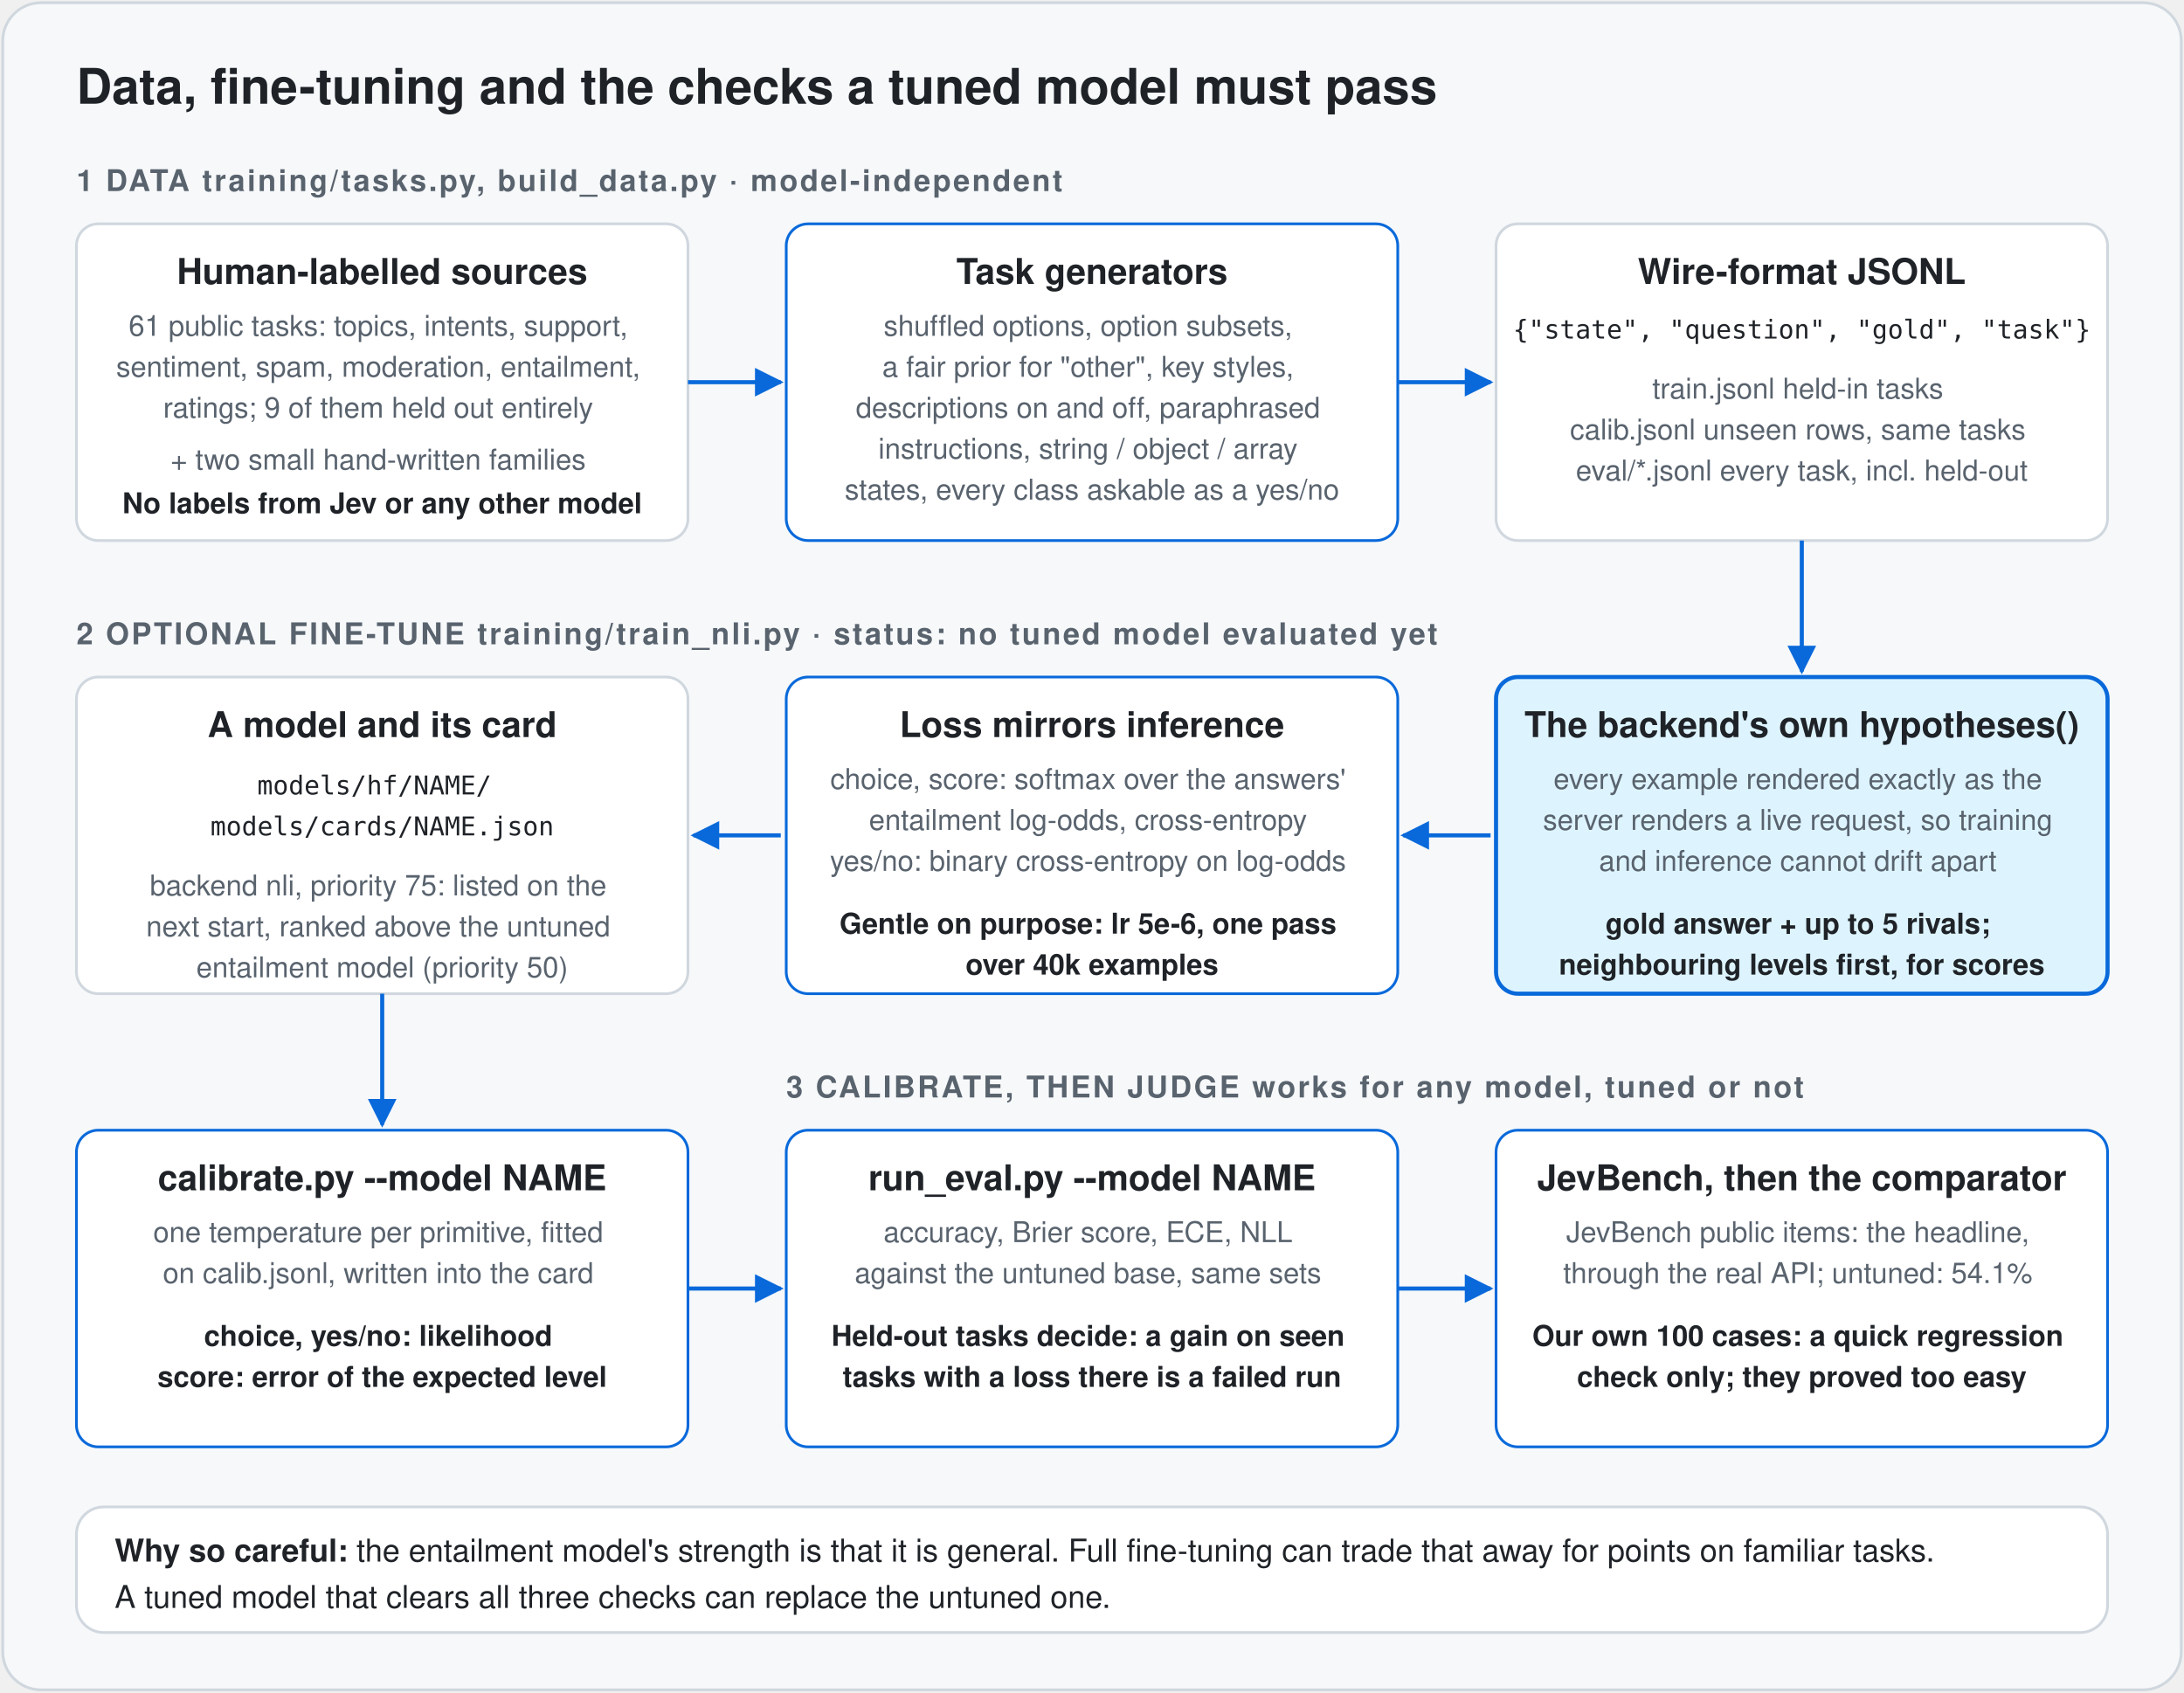
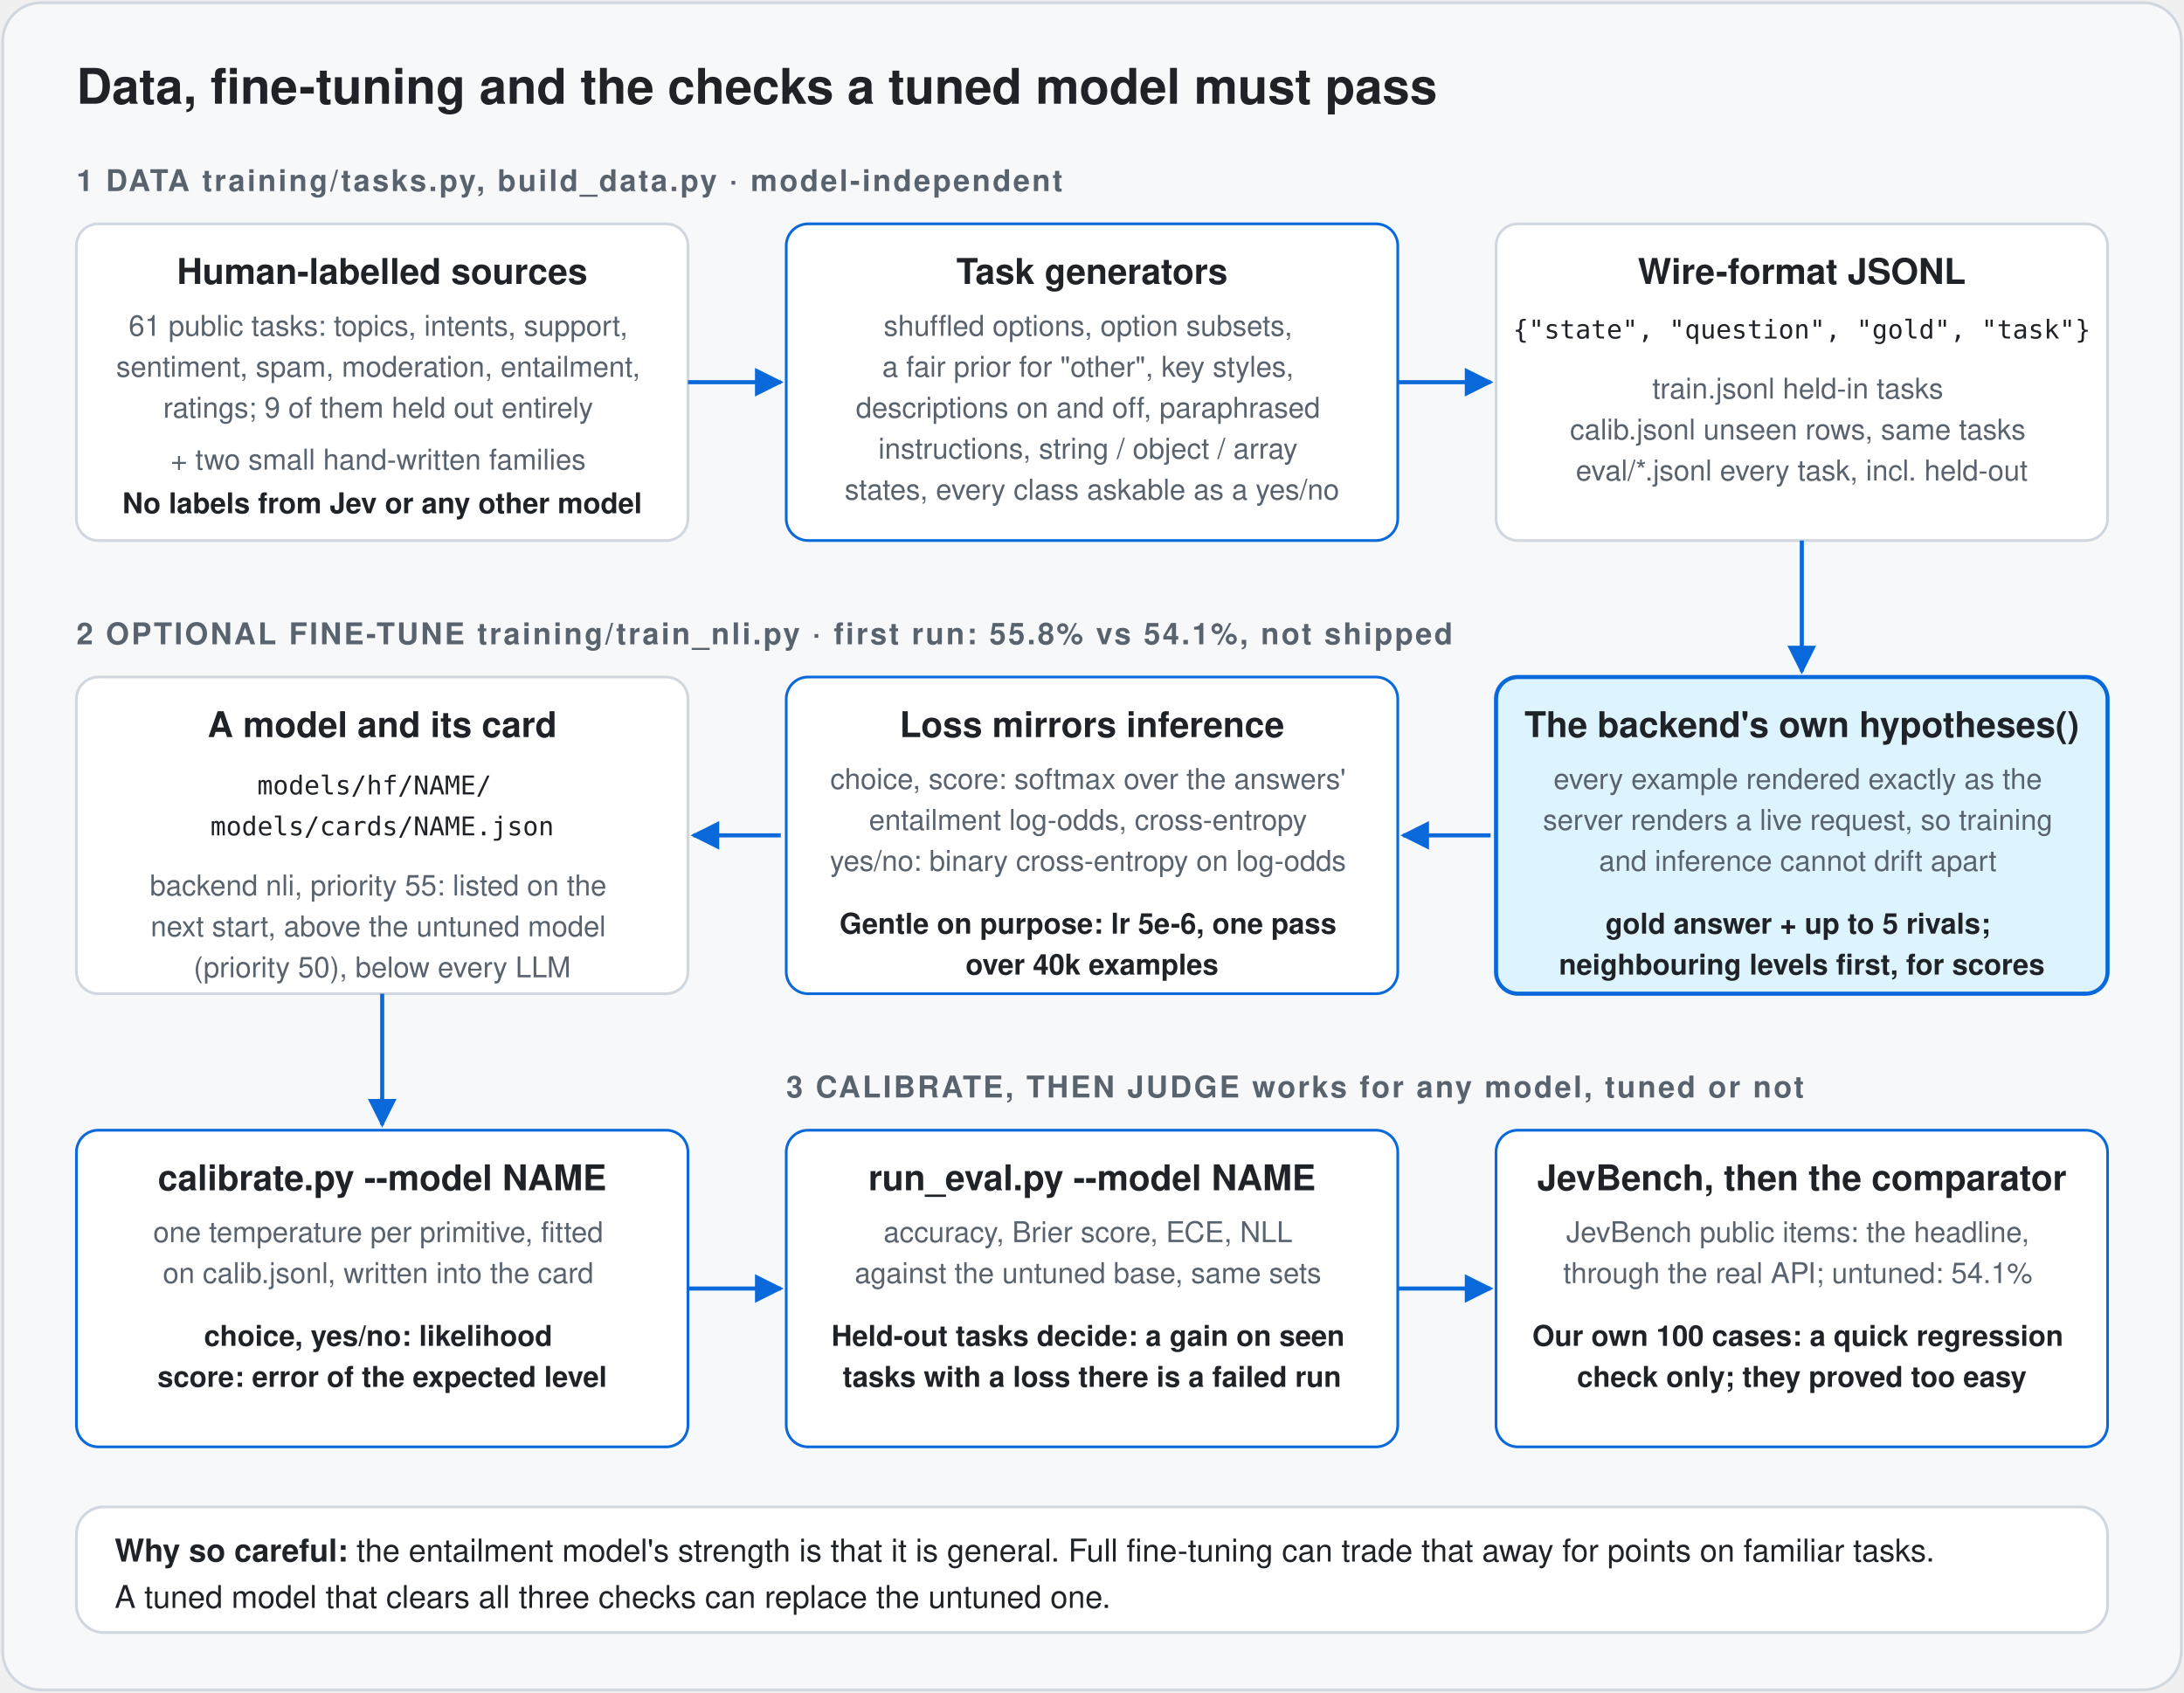
<svg xmlns="http://www.w3.org/2000/svg" width="800" height="620" viewBox="0 0 800 620" font-family="'Helvetica Neue', Helvetica, Arial, sans-serif">
  <defs>
    <marker id="arrow" viewBox="0 0 10 10" refX="9" refY="5" markerWidth="7" markerHeight="7" orient="auto-start-reverse">
      <path d="M0,0 L10,5 L0,10 z" fill="#0969da" />
    </marker>
  </defs>
  <rect x="1" y="1" width="798" height="618" rx="14" fill="#f6f8fa" stroke="#d0d7de" />
  <text x="28" y="38" font-size="18" font-weight="700" fill="#1f2328">Data, fine-tuning and the checks a tuned model must pass</text>
  <text x="28" y="70" font-size="11" font-weight="700" fill="#59636e" letter-spacing="0.8">1  DATA    training/tasks.py, build_data.py  ·  model-independent</text>
  <g text-anchor="middle">
    <rect x="28" y="82" width="224" height="116" rx="8" fill="#ffffff" stroke="#d0d7de" />
    <text x="140" y="104" font-size="13" font-weight="600" fill="#1f2328">Human-labelled sources</text>
    <text font-size="10.5" fill="#59636e">
      <tspan x="140" y="123">61 public tasks: topics, intents, support,</tspan>
      <tspan x="140" y="138">sentiment, spam, moderation, entailment,</tspan>
      <tspan x="140" y="153">ratings; 9 of them held out entirely</tspan>
      <tspan x="140" y="172">+ two small hand-written families</tspan>
      <tspan x="140" y="188" fill="#1f2328" font-weight="600">No labels from Jev or any other model</tspan>
    </text>
    <rect x="288" y="82" width="224" height="116" rx="8" fill="#ffffff" stroke="#0969da" />
    <text x="400" y="104" font-size="13" font-weight="600" fill="#1f2328">Task generators</text>
    <text font-size="10.5" fill="#59636e">
      <tspan x="400" y="123">shuffled options, option subsets,</tspan>
      <tspan x="400" y="138">a fair prior for "other", key styles,</tspan>
      <tspan x="400" y="153">descriptions on and off, paraphrased</tspan>
      <tspan x="400" y="168">instructions, string / object / array</tspan>
      <tspan x="400" y="183">states, every class askable as a yes/no</tspan>
    </text>
    <rect x="548" y="82" width="224" height="116" rx="8" fill="#ffffff" stroke="#d0d7de" />
    <text x="660" y="104" font-size="13" font-weight="600" fill="#1f2328">Wire-format JSONL</text>
    <text font-family="Menlo, Consolas, monospace" font-size="9.5" fill="#1f2328">
      <tspan x="660" y="124">{"state", "question", "gold", "task"}</tspan>
    </text>
    <text font-size="10.5" fill="#59636e">
      <tspan x="660" y="146">train.jsonl   held-in tasks</tspan>
      <tspan x="660" y="161">calib.jsonl   unseen rows, same tasks</tspan>
      <tspan x="660" y="176">eval/*.jsonl   every task, incl. held-out</tspan>
    </text>
  </g>
  <path d="M252,140 L286,140" stroke="#0969da" stroke-width="1.5" marker-end="url(#arrow)" />
  <path d="M512,140 L546,140" stroke="#0969da" stroke-width="1.5" marker-end="url(#arrow)" />
  <path d="M660,198 L660,246" stroke="#0969da" stroke-width="1.5" marker-end="url(#arrow)" />
-   <text x="28" y="236" font-size="11" font-weight="700" fill="#59636e" letter-spacing="0.8">2  OPTIONAL FINE-TUNE    training/train_nli.py  ·  status: no tuned model evaluated yet</text>
+   <text x="28" y="236" font-size="11" font-weight="700" fill="#59636e" letter-spacing="0.8">2  OPTIONAL FINE-TUNE    training/train_nli.py  ·  first run: 55.8% vs 54.1%, not shipped</text>
  <g text-anchor="middle">
    <rect x="548" y="248" width="224" height="116" rx="8" fill="#ddf4ff" stroke="#0969da" stroke-width="1.5" />
    <text x="660" y="270" font-size="13" font-weight="600" fill="#1f2328">The backend's own hypotheses()</text>
    <text font-size="10.5" fill="#59636e">
      <tspan x="660" y="289">every example rendered exactly as the</tspan>
      <tspan x="660" y="304">server renders a live request, so training</tspan>
      <tspan x="660" y="319">and inference cannot drift apart</tspan>
      <tspan x="660" y="342" fill="#1f2328" font-weight="600">gold answer + up to 5 rivals;</tspan>
      <tspan x="660" y="357" fill="#1f2328" font-weight="600">neighbouring levels first, for scores</tspan>
    </text>
    <rect x="288" y="248" width="224" height="116" rx="8" fill="#ffffff" stroke="#0969da" />
    <text x="400" y="270" font-size="13" font-weight="600" fill="#1f2328">Loss mirrors inference</text>
    <text font-size="10.5" fill="#59636e">
      <tspan x="400" y="289">choice, score: softmax over the answers'</tspan>
      <tspan x="400" y="304">entailment log-odds, cross-entropy</tspan>
      <tspan x="400" y="319">yes/no: binary cross-entropy on log-odds</tspan>
      <tspan x="400" y="342" fill="#1f2328" font-weight="600">Gentle on purpose: lr 5e-6, one pass</tspan>
      <tspan x="400" y="357" fill="#1f2328" font-weight="600">over 40k examples</tspan>
    </text>
    <rect x="28" y="248" width="224" height="116" rx="8" fill="#ffffff" stroke="#d0d7de" />
    <text x="140" y="270" font-size="13" font-weight="600" fill="#1f2328">A model and its card</text>
    <text font-family="Menlo, Consolas, monospace" font-size="9.5" fill="#1f2328">
      <tspan x="140" y="291">models/hf/NAME/</tspan>
      <tspan x="140" y="306">models/cards/NAME.json</tspan>
    </text>
    <text font-size="10.5" fill="#59636e">
-       <tspan x="140" y="328">backend nli, priority 75: listed on the</tspan>
-       <tspan x="140" y="343">next start, ranked above the untuned</tspan>
-       <tspan x="140" y="358">entailment model (priority 50)</tspan>
+       <tspan x="140" y="328">backend nli, priority 55: listed on the</tspan>
+       <tspan x="140" y="343">next start, above the untuned model</tspan>
+       <tspan x="140" y="358">(priority 50), below every LLM</tspan>
    </text>
  </g>
  <path d="M546,306 L514,306" stroke="#0969da" stroke-width="1.5" marker-end="url(#arrow)" />
  <path d="M286,306 L254,306" stroke="#0969da" stroke-width="1.5" marker-end="url(#arrow)" />
  <path d="M140,364 L140,412" stroke="#0969da" stroke-width="1.5" marker-end="url(#arrow)" />
  <text x="288" y="402" font-size="11" font-weight="700" fill="#59636e" letter-spacing="0.8">3  CALIBRATE, THEN JUDGE    works for any model, tuned or not</text>
  <g text-anchor="middle">
    <rect x="28" y="414" width="224" height="116" rx="8" fill="#ffffff" stroke="#0969da" />
    <text x="140" y="436" font-size="13" font-weight="600" fill="#1f2328">calibrate.py --model NAME</text>
    <text font-size="10.5" fill="#59636e">
      <tspan x="140" y="455">one temperature per primitive, fitted</tspan>
      <tspan x="140" y="470">on calib.jsonl, written into the card</tspan>
      <tspan x="140" y="493" fill="#1f2328" font-weight="600">choice, yes/no: likelihood</tspan>
      <tspan x="140" y="508" fill="#1f2328" font-weight="600">score: error of the expected level</tspan>
    </text>
    <rect x="288" y="414" width="224" height="116" rx="8" fill="#ffffff" stroke="#0969da" />
    <text x="400" y="436" font-size="13" font-weight="600" fill="#1f2328">run_eval.py --model NAME</text>
    <text font-size="10.5" fill="#59636e">
      <tspan x="400" y="455">accuracy, Brier score, ECE, NLL</tspan>
      <tspan x="400" y="470">against the untuned base, same sets</tspan>
      <tspan x="400" y="493" fill="#1f2328" font-weight="600">Held-out tasks decide: a gain on seen</tspan>
      <tspan x="400" y="508" fill="#1f2328" font-weight="600">tasks with a loss there is a failed run</tspan>
    </text>
    <rect x="548" y="414" width="224" height="116" rx="8" fill="#ffffff" stroke="#0969da" />
    <text x="660" y="436" font-size="13" font-weight="600" fill="#1f2328">JevBench, then the comparator</text>
    <text font-size="10.5" fill="#59636e">
      <tspan x="660" y="455">JevBench public items: the headline,</tspan>
      <tspan x="660" y="470">through the real API; untuned: 54.1%</tspan>
      <tspan x="660" y="493" fill="#1f2328" font-weight="600">Our own 100 cases: a quick regression</tspan>
      <tspan x="660" y="508" fill="#1f2328" font-weight="600">check only; they proved too easy</tspan>
    </text>
  </g>
  <path d="M252,472 L286,472" stroke="#0969da" stroke-width="1.5" marker-end="url(#arrow)" />
  <path d="M512,472 L546,472" stroke="#0969da" stroke-width="1.5" marker-end="url(#arrow)" />
  <rect x="28" y="552" width="744" height="46" rx="10" fill="#ffffff" stroke="#d0d7de" />
  <text x="42" y="572" font-size="11.5" fill="#1f2328">
    <tspan font-weight="600">Why so careful:</tspan> the entailment model's strength is that it is general. Full fine-tuning can trade that away for points on familiar tasks.</text>
  <text x="42" y="589" font-size="11.5" fill="#1f2328">A tuned model that clears all three checks can replace the untuned one.</text>
</svg>
